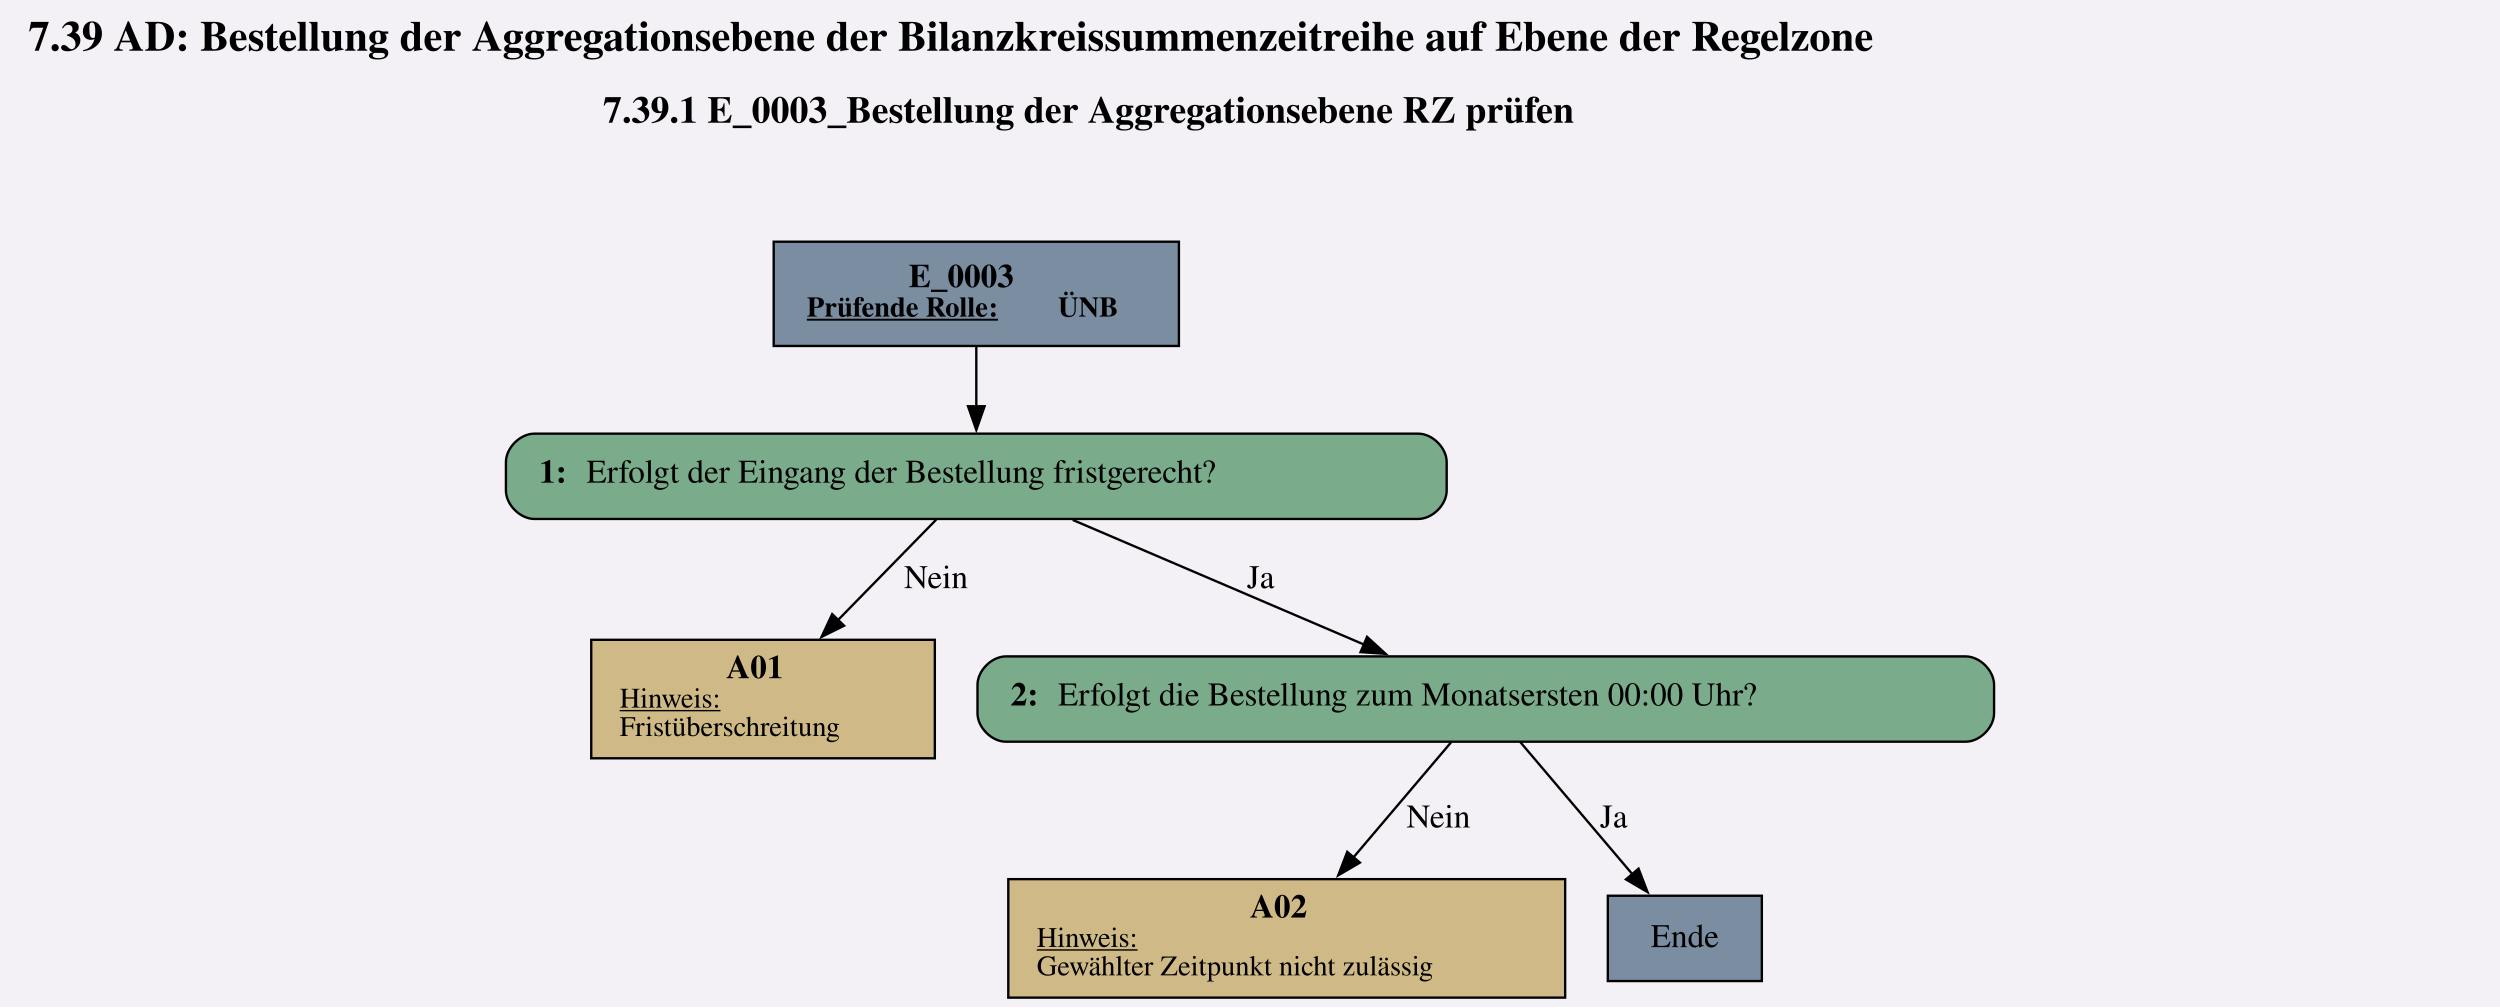
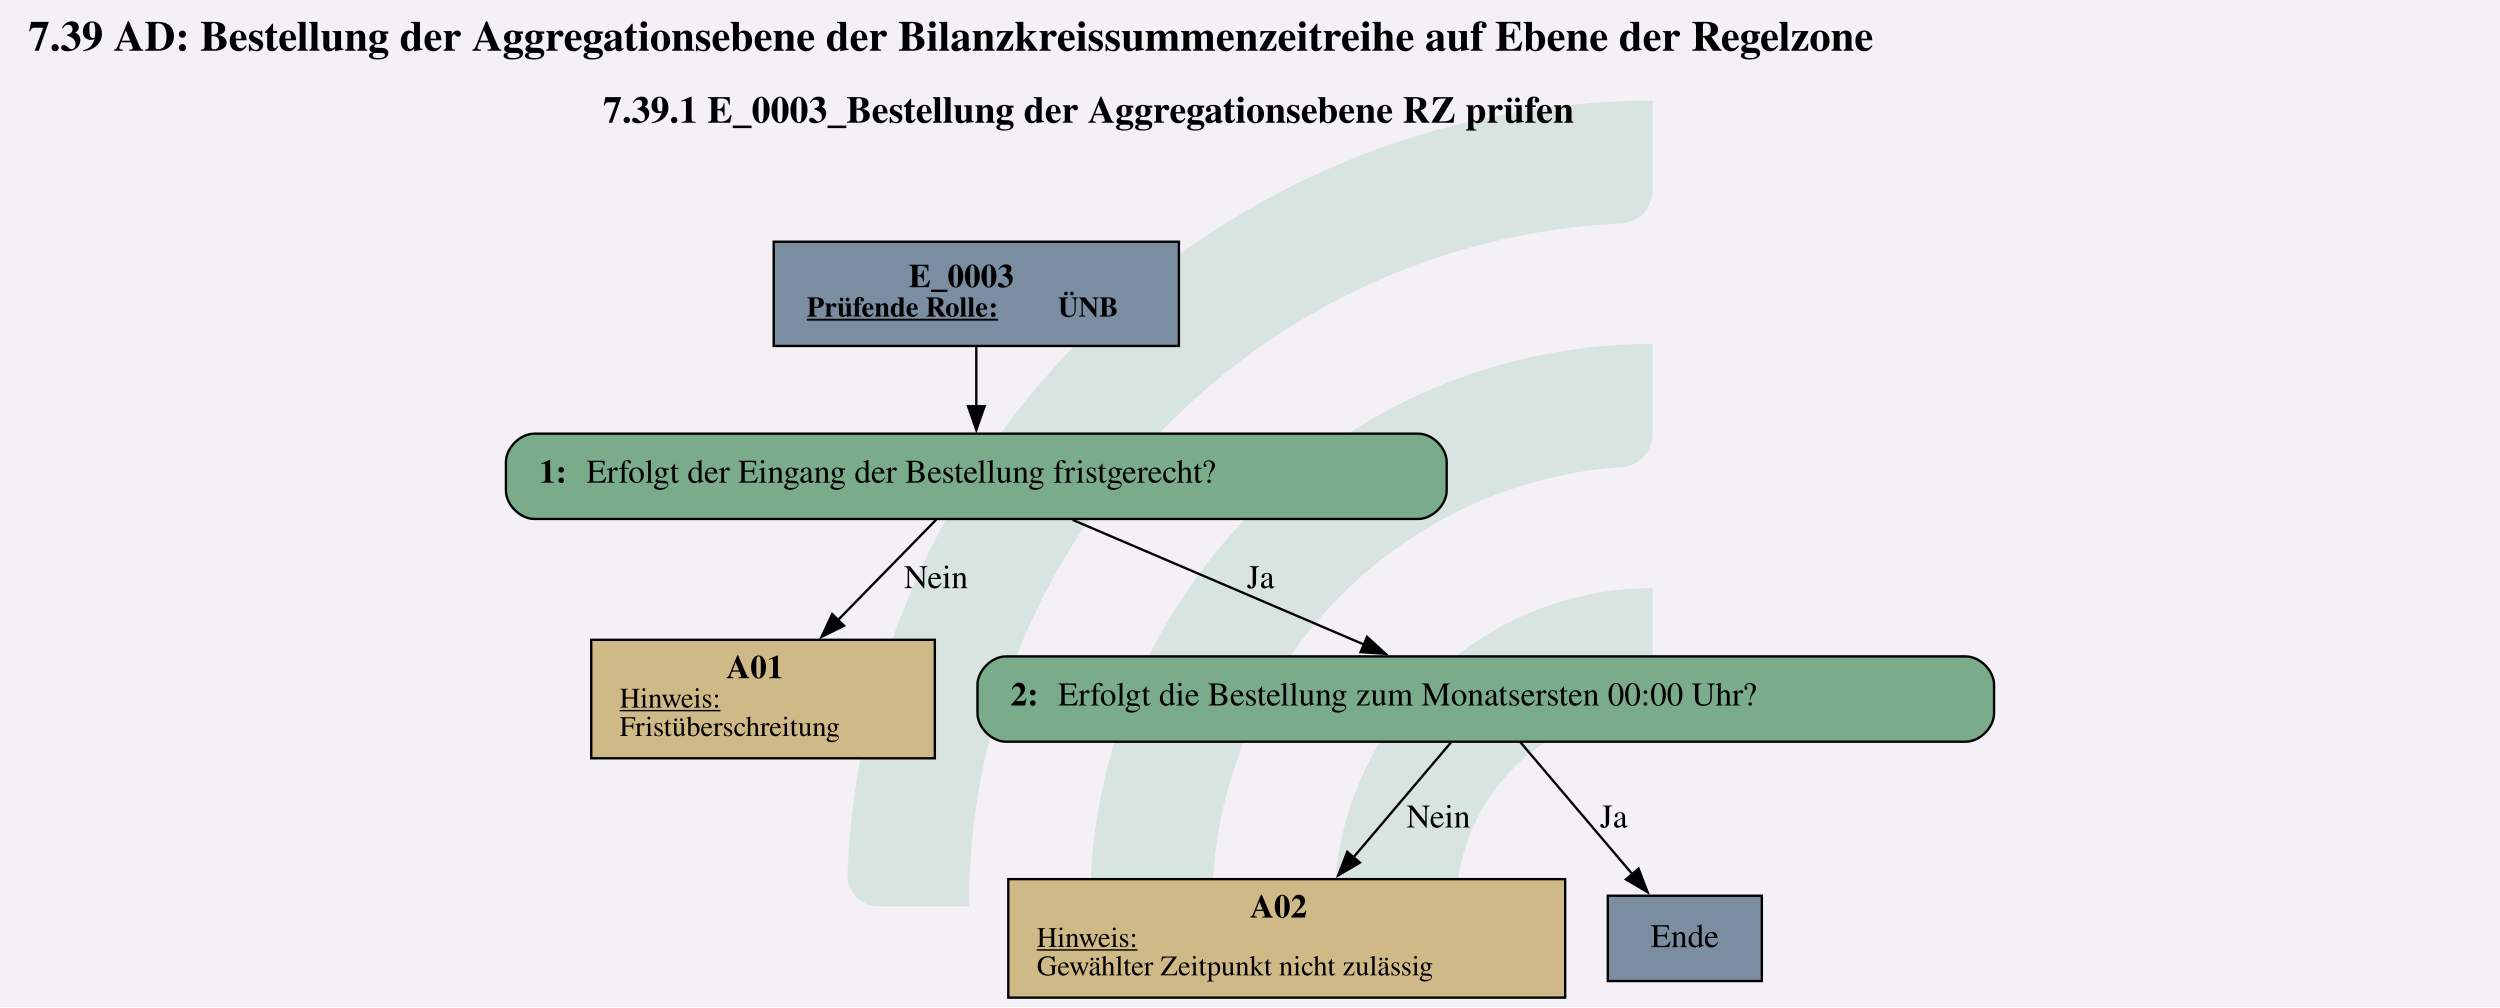
<svg xmlns="http://www.w3.org/2000/svg" version="1.1" width="1406.667px" viewBox="0 0 1406.667 566.667" height="566.667px">
  <g>
-     <svg width="1055pt" height="425pt" viewBox="0.00 0.00 1055.00 425.00">
+     <svg version="1.1" width="1406.667px" viewBox="0 0 1406.667 566.667" height="566.667px">
      <polygon fill="#f3f1f6" points="0,0 1406.667,0 1406.667,566.667 0,566.667" />
-       <g id="graph0" class="graph" transform="scale(1 1) rotate(0) translate(4 421)">
-         <text text-anchor="start" x="8" y="-399.6" font-family="Times,serif" font-weight="bold" font-size="18.00">7.39 AD: Bestellung der Aggregationsebene der Bilanzkreissummenzeitreihe auf Ebene der Regelzone</text>
-         <text text-anchor="start" x="250.5" y="-369.2" font-family="Times,serif" font-weight="bold" font-size="16.00">7.39.1 E_0003_Bestellung der Aggregationsebene RZ prüfen</text>
-         <g id="node1" class="node">
-           <polygon fill="#7a8da1" stroke="black" points="493.5,-319 322.5,-319 322.5,-275 493.5,-275 493.5,-319" />
-           <text text-anchor="start" x="379.5" y="-299.8" font-family="Times,serif" font-weight="bold" font-size="14.00">E_0003</text>
-           <text text-anchor="start" x="336.5" y="-287.4" font-family="Times,serif" font-weight="bold" text-decoration="underline" font-size="12.00">Prüfende Rolle:</text>
-           <text text-anchor="start" x="442.5" y="-287.4" font-family="Times,serif" font-weight="bold" font-size="12.00"> ÜNB</text>
+       <g>
+         <g transform="translate(476.8348, 56.66667) scale(1 1) translate(0, 0) scale(2.562816 2.562816) ">
+           <defs id="defs2">
+             <clipPath clipPathUnits="userSpaceOnUse" id="clipPath23">
+               <path d="M 0,568.156 H 579.236 V 0 H 0 Z" id="path21" />
+             </clipPath>
+           </defs>
+           <g id="layer1" transform="translate(-16.54194,-55.30527)">
+             <g id="g19" clip-path="url(#clipPath23)" transform="matrix(0.3527778,0,0,-0.3527778,0.01017023,243.7368)" style="opacity:0.2">
+               <g id="g25" transform="translate(122.444,32.7195)">
+                 <path d="m 0,0 h -56.104 c -11,0 -19.898,9.123 -19.463,20.115 10.594,267.191 231.277,481.302 501.029,481.302 v -56.02 c 0,-10.98 -8.688,-19.892 -19.658,-20.393 C 180.29,414.697 0,228.005 0,0" style="fill:#6ead83;fill-opacity:1;fill-rule:nonzero;stroke:none" id="path27" />
+               </g>
+               <g id="g29" transform="translate(273.7828,32.7195)">
+                 <path d="m 0,0 h -55.926 c -11.228,0 -20.091,9.482 -19.435,20.69 10.744,183.439 163.389,329.388 349.485,329.388 v -56.263 c 0,-10.709 -8.273,-19.617 -18.957,-20.35 C 112.819,263.696 0,144.774 0,0" style="fill:#6ead83;fill-opacity:1;fill-rule:nonzero;stroke:none" id="path31" />
+               </g>
+               <g id="g33" transform="translate(425.7667,32.7195)">
+                 <path d="m 0,0 h -55.445 c -11.653,0 -20.604,10.17 -19.334,21.753 10.866,99.032 95.031,176.341 196.919,176.341 v -57.011 c 0,-10.046 -7.283,-18.755 -17.229,-20.165 C 45.688,112.522 0,61.497 0,0" style="fill:#6ead83;fill-opacity:1;fill-rule:nonzero;stroke:none" id="path35" />
+               </g>
+             </g>
+           </g>
        </g>
-         <g id="node2" class="node">
-           <path fill="#7aab8a" stroke="black" d="M594.5,-238C594.5,-238 221.5,-238 221.5,-238 215.5,-238 209.5,-232 209.5,-226 209.5,-226 209.5,-214 209.5,-214 209.5,-208 215.5,-202 221.5,-202 221.5,-202 594.5,-202 594.5,-202 600.5,-202 606.5,-208 606.5,-214 606.5,-214 606.5,-226 606.5,-226 606.5,-232 600.5,-238 594.5,-238" />
-           <text text-anchor="start" x="223.5" y="-217.3" font-family="Times,serif" font-weight="bold" font-size="14.00">1: </text>
-           <text text-anchor="start" x="243.5" y="-217.3" font-family="Times,serif" font-size="14.00">Erfolgt der Eingang der Bestellung fristgerecht?</text>
-         </g>
-         <g id="edge1" class="edge">
-           <path fill="none" stroke="black" d="M408,-274.71C408,-266.82 408,-257.75 408,-249.33" />
-           <polygon fill="black" stroke="black" points="411.5,-249.57 408,-239.57 404.5,-249.57 411.5,-249.57" />
-         </g>
-         <g id="node3" class="node">
-           <polygon fill="#cfb986" stroke="black" points="390.5,-151 245.5,-151 245.5,-101 390.5,-101 390.5,-151" />
-           <text text-anchor="start" x="302.5" y="-134.8" font-family="Times,serif" font-weight="bold" font-size="14.00">A01</text>
-           <text text-anchor="start" x="257.5" y="-122.4" font-family="Times,serif" text-decoration="underline" font-size="12.00">Hinweis:</text>
-           <text text-anchor="start" x="257.5" y="-110.4" font-family="Times,serif" font-size="12.00">Fristüberschreitung</text>
-         </g>
-         <g id="edge2" class="edge">
-           <path fill="none" stroke="black" d="M391.07,-201.7C379.41,-189.77 363.56,-173.57 349.6,-159.3" />
-           <polygon fill="black" stroke="black" points="352.2,-156.95 342.7,-152.25 347.19,-161.85 352.2,-156.95" />
-           <text text-anchor="middle" x="391" y="-172.8" font-family="Times,serif" font-size="14.00">Nein</text>
-         </g>
-         <g id="node4" class="node">
-           <path fill="#7aab8a" stroke="black" d="M825.5,-144C825.5,-144 420.5,-144 420.5,-144 414.5,-144 408.5,-138 408.5,-132 408.5,-132 408.5,-120 408.5,-120 408.5,-114 414.5,-108 420.5,-108 420.5,-108 825.5,-108 825.5,-108 831.5,-108 837.5,-114 837.5,-120 837.5,-120 837.5,-132 837.5,-132 837.5,-138 831.5,-144 825.5,-144" />
-           <text text-anchor="start" x="422.5" y="-123.3" font-family="Times,serif" font-weight="bold" font-size="14.00">2: </text>
-           <text text-anchor="start" x="442.5" y="-123.3" font-family="Times,serif" font-size="14.00">Erfolgt die Bestellung zum Monatsersten 00:00 Uhr?</text>
-         </g>
-         <g id="edge3" class="edge">
-           <path fill="none" stroke="black" d="M448.69,-201.59C483.63,-186.64 534.18,-165.01 571.85,-148.89" />
-           <polygon fill="black" stroke="black" points="572.9,-152.25 580.72,-145.09 570.15,-145.81 572.9,-152.25" />
-           <text text-anchor="middle" x="528" y="-172.8" font-family="Times,serif" font-size="14.00">Ja</text>
-         </g>
-         <g id="node5" class="node">
-           <polygon fill="#cfb986" stroke="black" points="656.5,-50 421.5,-50 421.5,0 656.5,0 656.5,-50" />
-           <text text-anchor="start" x="523.5" y="-33.8" font-family="Times,serif" font-weight="bold" font-size="14.00">A02</text>
-           <text text-anchor="start" x="433.5" y="-21.4" font-family="Times,serif" text-decoration="underline" font-size="12.00">Hinweis:</text>
-           <text text-anchor="start" x="433.5" y="-9.4" font-family="Times,serif" font-size="12.00">Gewählter Zeitpunkt nicht zulässig</text>
-         </g>
-         <g id="edge4" class="edge">
-           <path fill="none" stroke="black" d="M608.37,-107.76C597.03,-94.39 580.97,-75.46 567.15,-59.18" />
-           <polygon fill="black" stroke="black" points="569.88,-56.98 560.74,-51.62 564.54,-61.51 569.88,-56.98" />
-           <text text-anchor="middle" x="603" y="-71.8" font-family="Times,serif" font-size="14.00">Nein</text>
-         </g>
-         <g id="node6" class="node">
-           <polygon fill="#7a8da1" stroke="black" points="739.5,-43 674.5,-43 674.5,-7 739.5,-7 739.5,-43" />
-           <text text-anchor="middle" x="707" y="-21.3" font-family="Times,serif" font-size="14.00">Ende</text>
-         </g>
-         <g id="edge5" class="edge">
-           <path fill="none" stroke="black" d="M637.63,-107.76C650.68,-92.38 669.97,-69.64 684.9,-52.04" />
-           <polygon fill="black" stroke="black" points="687.47,-54.42 691.27,-44.53 682.14,-49.89 687.47,-54.42" />
-           <text text-anchor="middle" x="677" y="-71.8" font-family="Times,serif" font-size="14.00">Ja</text>
-         </g>
+         <svg width="1055pt" height="425pt" viewBox="0.00 0.00 1055.00 425.00">
+           <g id="graph0" class="graph" transform="scale(1 1) rotate(0) translate(4 421)">
+             <text text-anchor="start" x="8" y="-399.6" font-family="Times,serif" font-weight="bold" font-size="18.00">7.39 AD: Bestellung der Aggregationsebene der Bilanzkreissummenzeitreihe auf Ebene der Regelzone</text>
+             <text text-anchor="start" x="250.5" y="-369.2" font-family="Times,serif" font-weight="bold" font-size="16.00">7.39.1 E_0003_Bestellung der Aggregationsebene RZ prüfen</text>
+             <g id="node1" class="node">
+               <polygon fill="#7a8da1" stroke="black" points="493.5,-319 322.5,-319 322.5,-275 493.5,-275 493.5,-319" />
+               <text text-anchor="start" x="379.5" y="-299.8" font-family="Times,serif" font-weight="bold" font-size="14.00">E_0003</text>
+               <text text-anchor="start" x="336.5" y="-287.4" font-family="Times,serif" font-weight="bold" text-decoration="underline" font-size="12.00">Prüfende Rolle:</text>
+               <text text-anchor="start" x="442.5" y="-287.4" font-family="Times,serif" font-weight="bold" font-size="12.00"> ÜNB</text>
+             </g>
+             <g id="node2" class="node">
+               <path fill="#7aab8a" stroke="black" d="M594.5,-238C594.5,-238 221.5,-238 221.5,-238 215.5,-238 209.5,-232 209.5,-226 209.5,-226 209.5,-214 209.5,-214 209.5,-208 215.5,-202 221.5,-202 221.5,-202 594.5,-202 594.5,-202 600.5,-202 606.5,-208 606.5,-214 606.5,-214 606.5,-226 606.5,-226 606.5,-232 600.5,-238 594.5,-238" />
+               <text text-anchor="start" x="223.5" y="-217.3" font-family="Times,serif" font-weight="bold" font-size="14.00">1: </text>
+               <text text-anchor="start" x="243.5" y="-217.3" font-family="Times,serif" font-size="14.00">Erfolgt der Eingang der Bestellung fristgerecht?</text>
+             </g>
+             <g id="edge1" class="edge">
+               <path fill="none" stroke="black" d="M408,-274.71C408,-266.82 408,-257.75 408,-249.33" />
+               <polygon fill="black" stroke="black" points="411.5,-249.57 408,-239.57 404.5,-249.57 411.5,-249.57" />
+             </g>
+             <g id="node3" class="node">
+               <polygon fill="#cfb986" stroke="black" points="390.5,-151 245.5,-151 245.5,-101 390.5,-101 390.5,-151" />
+               <text text-anchor="start" x="302.5" y="-134.8" font-family="Times,serif" font-weight="bold" font-size="14.00">A01</text>
+               <text text-anchor="start" x="257.5" y="-122.4" font-family="Times,serif" text-decoration="underline" font-size="12.00">Hinweis:</text>
+               <text text-anchor="start" x="257.5" y="-110.4" font-family="Times,serif" font-size="12.00">Fristüberschreitung</text>
+             </g>
+             <g id="edge2" class="edge">
+               <path fill="none" stroke="black" d="M391.07,-201.7C379.41,-189.77 363.56,-173.57 349.6,-159.3" />
+               <polygon fill="black" stroke="black" points="352.2,-156.95 342.7,-152.25 347.19,-161.85 352.2,-156.95" />
+               <text text-anchor="middle" x="391" y="-172.8" font-family="Times,serif" font-size="14.00">Nein</text>
+             </g>
+             <g id="node4" class="node">
+               <path fill="#7aab8a" stroke="black" d="M825.5,-144C825.5,-144 420.5,-144 420.5,-144 414.5,-144 408.5,-138 408.5,-132 408.5,-132 408.5,-120 408.5,-120 408.5,-114 414.5,-108 420.5,-108 420.5,-108 825.5,-108 825.5,-108 831.5,-108 837.5,-114 837.5,-120 837.5,-120 837.5,-132 837.5,-132 837.5,-138 831.5,-144 825.5,-144" />
+               <text text-anchor="start" x="422.5" y="-123.3" font-family="Times,serif" font-weight="bold" font-size="14.00">2: </text>
+               <text text-anchor="start" x="442.5" y="-123.3" font-family="Times,serif" font-size="14.00">Erfolgt die Bestellung zum Monatsersten 00:00 Uhr?</text>
+             </g>
+             <g id="edge3" class="edge">
+               <path fill="none" stroke="black" d="M448.69,-201.59C483.63,-186.64 534.18,-165.01 571.85,-148.89" />
+               <polygon fill="black" stroke="black" points="572.9,-152.25 580.72,-145.09 570.15,-145.81 572.9,-152.25" />
+               <text text-anchor="middle" x="528" y="-172.8" font-family="Times,serif" font-size="14.00">Ja</text>
+             </g>
+             <g id="node5" class="node">
+               <polygon fill="#cfb986" stroke="black" points="656.5,-50 421.5,-50 421.5,0 656.5,0 656.5,-50" />
+               <text text-anchor="start" x="523.5" y="-33.8" font-family="Times,serif" font-weight="bold" font-size="14.00">A02</text>
+               <text text-anchor="start" x="433.5" y="-21.4" font-family="Times,serif" text-decoration="underline" font-size="12.00">Hinweis:</text>
+               <text text-anchor="start" x="433.5" y="-9.4" font-family="Times,serif" font-size="12.00">Gewählter Zeitpunkt nicht zulässig</text>
+             </g>
+             <g id="edge4" class="edge">
+               <path fill="none" stroke="black" d="M608.37,-107.76C597.03,-94.39 580.97,-75.46 567.15,-59.18" />
+               <polygon fill="black" stroke="black" points="569.88,-56.98 560.74,-51.62 564.54,-61.51 569.88,-56.98" />
+               <text text-anchor="middle" x="603" y="-71.8" font-family="Times,serif" font-size="14.00">Nein</text>
+             </g>
+             <g id="node6" class="node">
+               <polygon fill="#7a8da1" stroke="black" points="739.5,-43 674.5,-43 674.5,-7 739.5,-7 739.5,-43" />
+               <text text-anchor="middle" x="707" y="-21.3" font-family="Times,serif" font-size="14.00">Ende</text>
+             </g>
+             <g id="edge5" class="edge">
+               <path fill="none" stroke="black" d="M637.63,-107.76C650.68,-92.38 669.97,-69.64 684.9,-52.04" />
+               <polygon fill="black" stroke="black" points="687.47,-54.42 691.27,-44.53 682.14,-49.89 687.47,-54.42" />
+               <text text-anchor="middle" x="677" y="-71.8" font-family="Times,serif" font-size="14.00">Ja</text>
+             </g>
+           </g>
+         </svg>
      </g>
    </svg>
  </g>
</svg>
